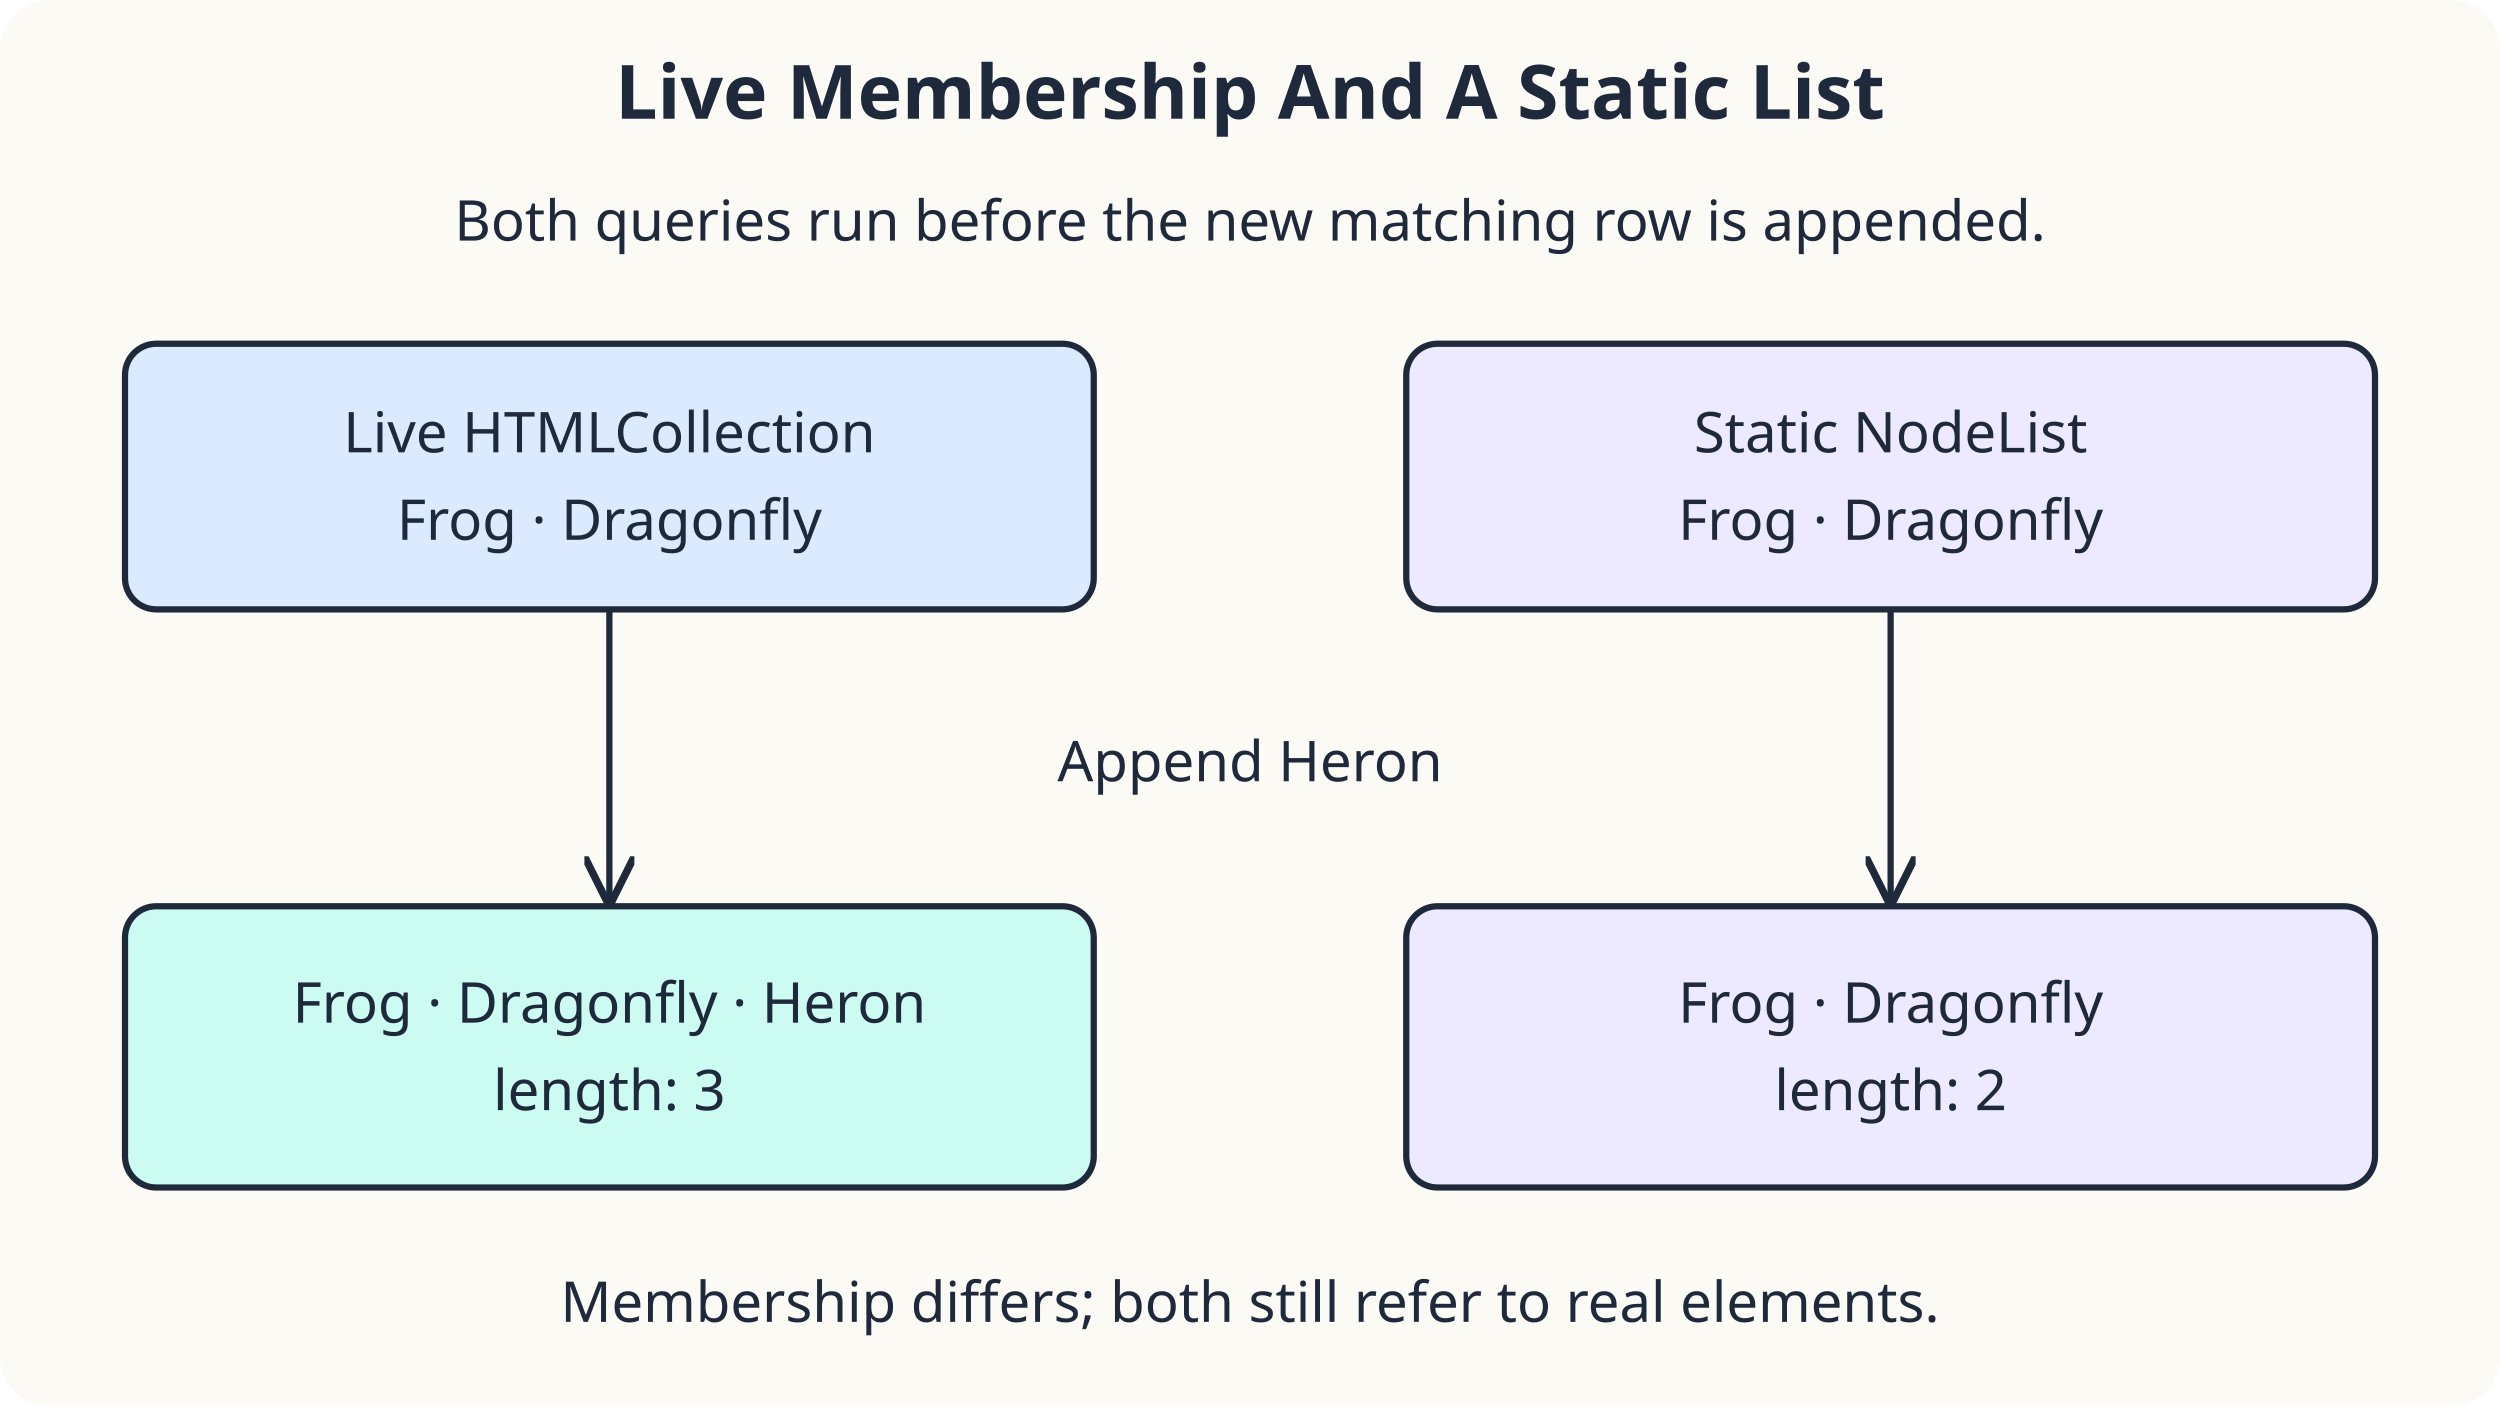
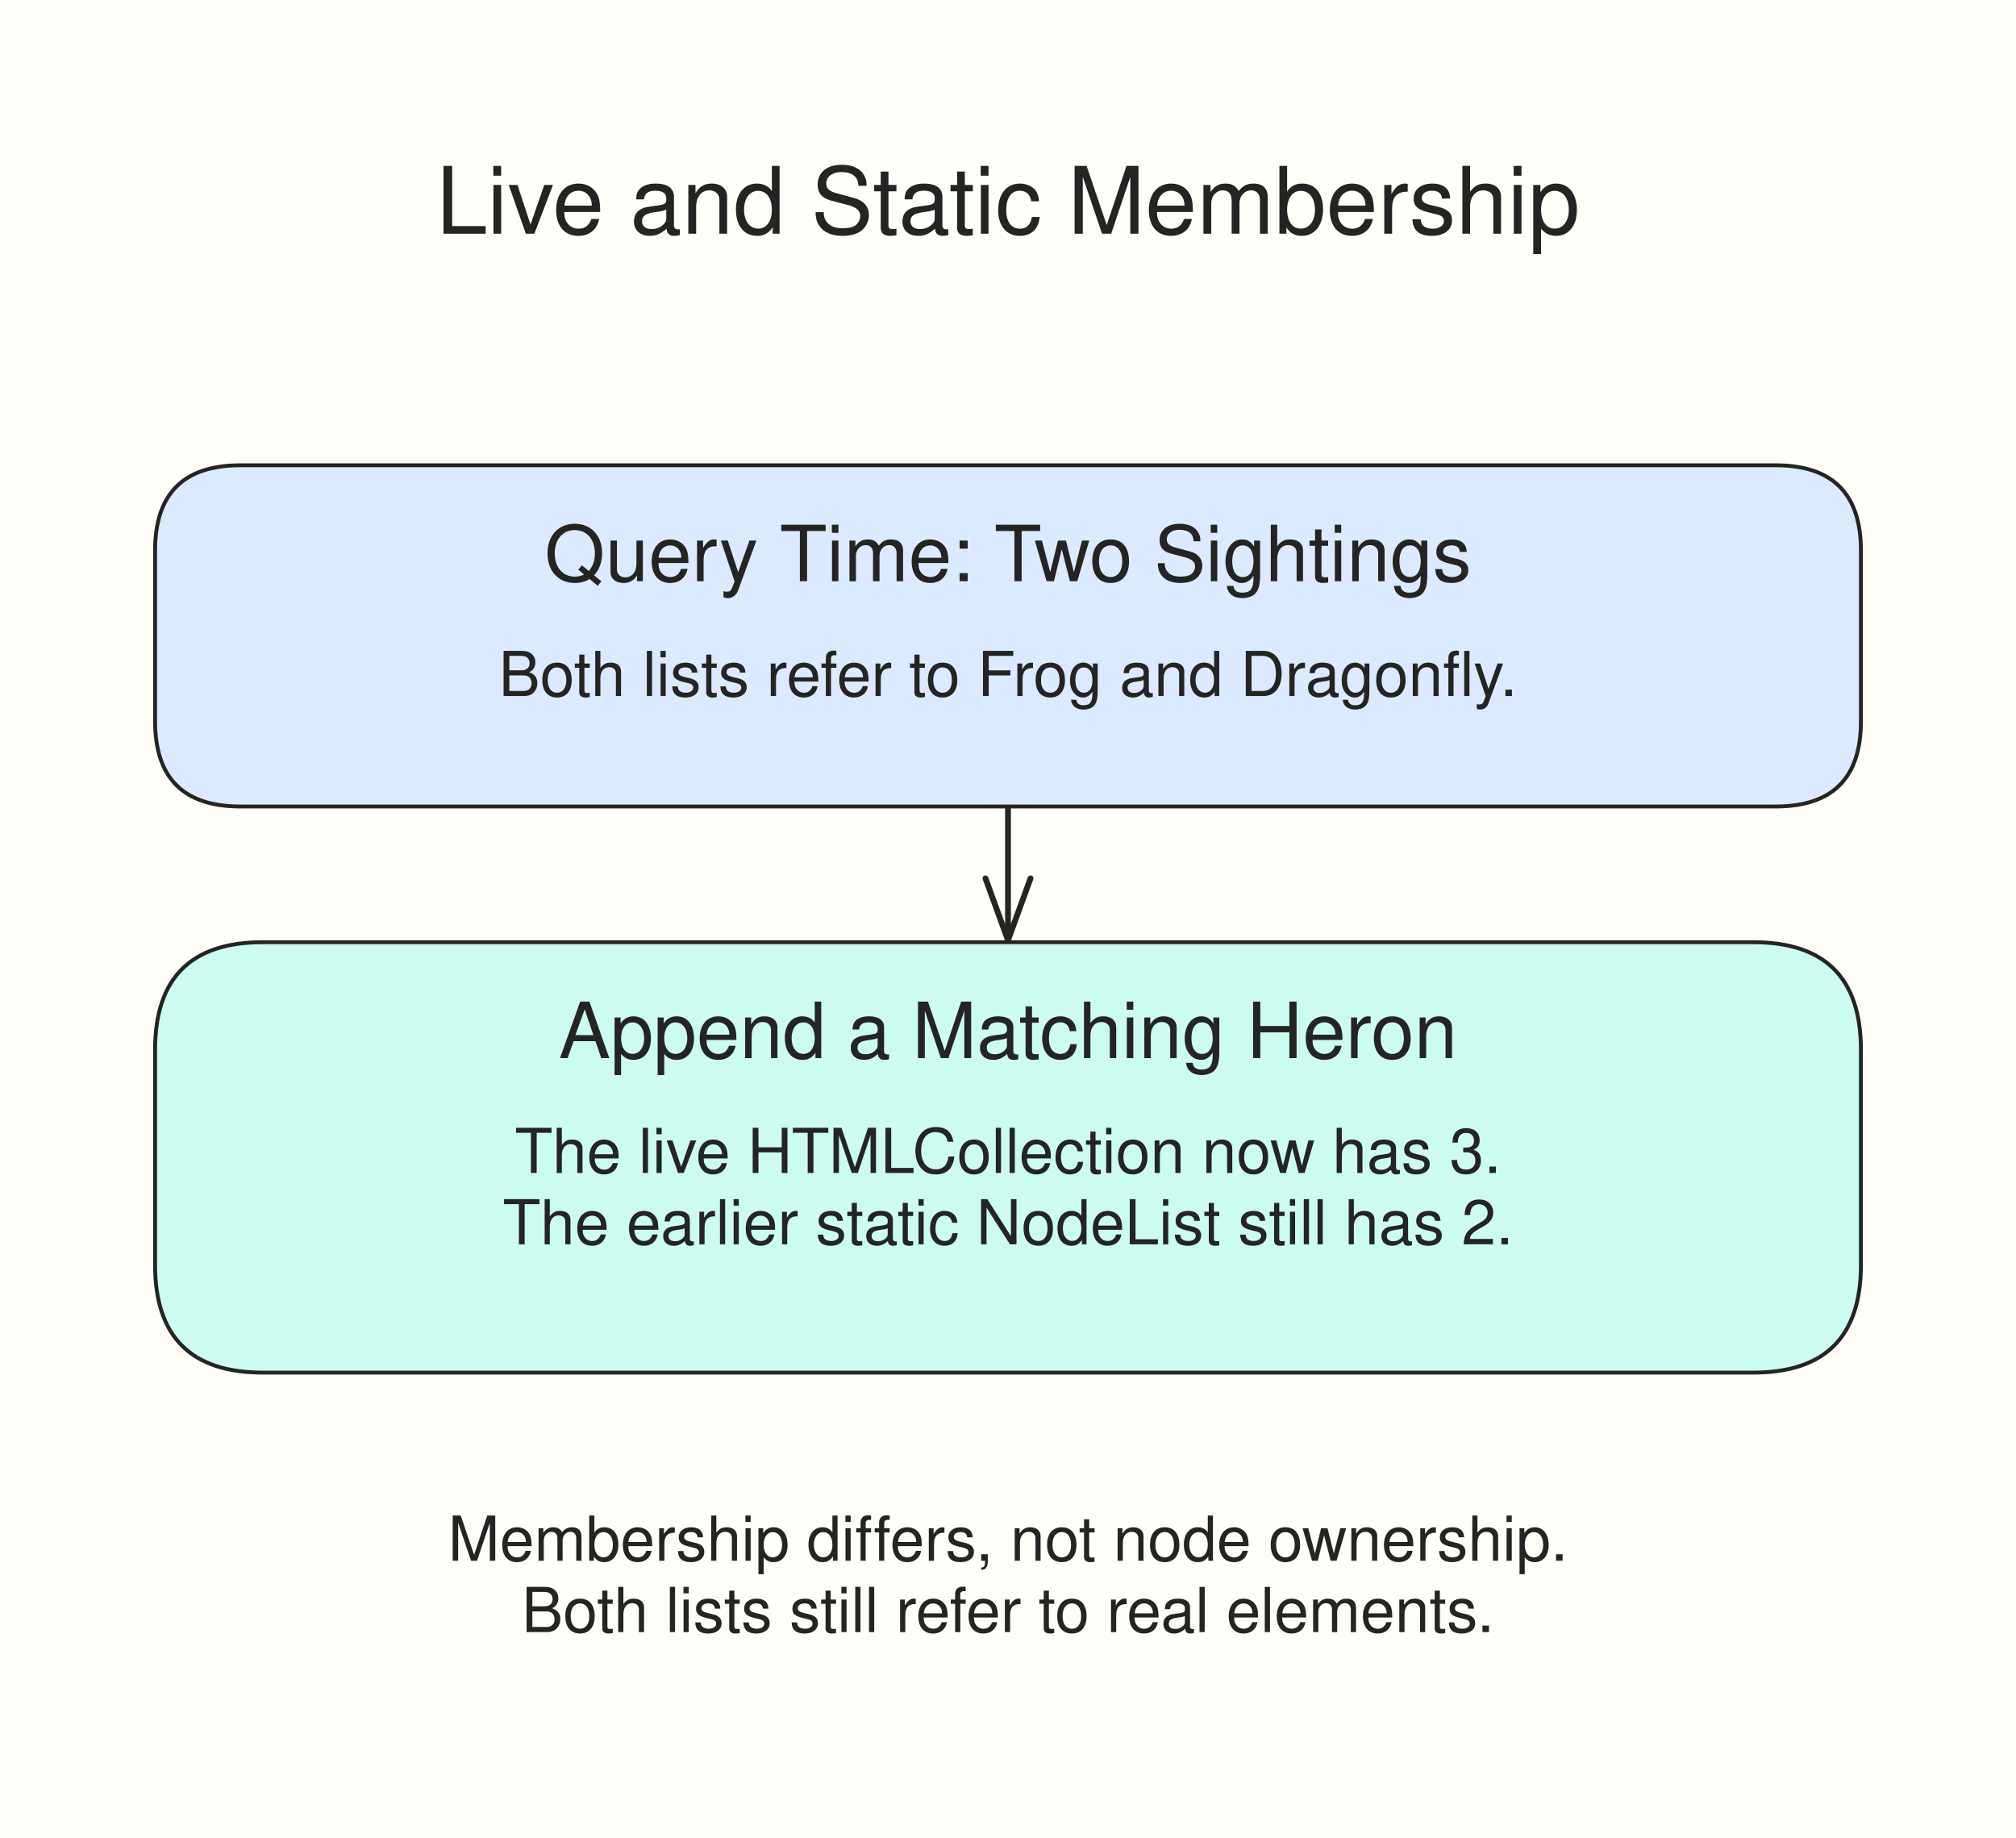
- <svg xmlns="http://www.w3.org/2000/svg" width="800" height="450" viewBox="0 0 800 450" role="img" aria-labelledby="title desc">
+ <svg xmlns="http://www.w3.org/2000/svg" version="1.1" viewBox="0 0 520 474" width="520" height="474" role="img" aria-labelledby="figure-title figure-desc">
  <defs>
-     <marker id="arrow" viewBox="0 0 10 10" refX="10" refY="5" markerWidth="8" markerHeight="8" orient="auto-start-reverse">
-       <path d="M0 0 L10 5 L0 10" fill="none" stroke="#1e293b" stroke-width="1.5" />
-     </marker>
+     <style class="style-fonts">
+       </style>
  </defs>
-   <rect width="800" height="450" rx="16" fill="#fcfaf5" />
-   <g font-family="system-ui, sans-serif" fill="#1e293b" text-anchor="middle">
-     <text x="400.0" y="38" font-size="24" font-weight="700">Live Membership And A Static List</text>
-     <text x="400" y="77" font-size="18">Both queries run before the new matching row is appended.</text>
-     <rect x="40" y="110" width="310" height="85" rx="10" fill="#dbeafe" stroke="#1e293b" stroke-width="2" />
-     <text x="195.0" y="138.5" dominant-baseline="middle" font-size="18">Live HTMLCollection</text>
-     <text x="195.0" y="166.5" dominant-baseline="middle" font-size="18">Frog · Dragonfly</text>
-     <rect x="450" y="110" width="310" height="85" rx="10" fill="#ede9fe" stroke="#1e293b" stroke-width="2" />
-     <text x="605.0" y="138.5" dominant-baseline="middle" font-size="18">Static NodeList</text>
-     <text x="605.0" y="166.5" dominant-baseline="middle" font-size="18">Frog · Dragonfly</text>
-     <path d="M195 195 L195 290" fill="none" stroke="#1e293b" stroke-width="2" marker-end="url(#arrow)" />
-     <path d="M605 195 L605 290" fill="none" stroke="#1e293b" stroke-width="2" marker-end="url(#arrow)" />
-     <text x="400" y="250" font-size="18">Append Heron</text>
-     <rect x="40" y="290" width="310" height="90" rx="10" fill="#ccfbf1" stroke="#1e293b" stroke-width="2" />
-     <text x="195.0" y="321.0" dominant-baseline="middle" font-size="18">Frog · Dragonfly · Heron</text>
-     <text x="195.0" y="349.0" dominant-baseline="middle" font-size="18">length: 3</text>
-     <rect x="450" y="290" width="310" height="90" rx="10" fill="#ede9fe" stroke="#1e293b" stroke-width="2" />
-     <text x="605.0" y="321.0" dominant-baseline="middle" font-size="18">Frog · Dragonfly</text>
-     <text x="605.0" y="349.0" dominant-baseline="middle" font-size="18">length: 2</text>
-     <text x="400" y="423" font-size="18">Membership differs; both still refer to real elements.</text>
+   <rect x="0" y="0" width="520" height="474" fill="#fffdf7" />
+   <g transform="translate(111.9277 40) rotate(0 148.0723 13.8)">
+     <text x="148.072" y="20.28" font-family="Helvetica, Segoe UI Emoji" font-size="24px" fill="#242424" text-anchor="middle" style="white-space: pre;" direction="ltr" dominant-baseline="alphabetic">Live and Static Membership</text>
+   </g>
+   <g stroke-linecap="round" transform="translate(40 120) rotate(0 220 44)">
+     <path d="M22 0 C152.71 0, 283.42 0, 418 0 C432.67 0, 440 7.33, 440 22 C440 31.79, 440 41.57, 440 66 C440 80.67, 432.67 88, 418 88 C303.79 88, 189.57 88, 22 88 C7.33 88, 0 80.67, 0 66 C0 49.15, 0 32.3, 0 22 C0 7.33, 7.33 0, 22 0" stroke="none" stroke-width="0" fill="#dbeafe" />
+     <path d="M22 0 C157.55 0, 293.11 0, 418 0 M22 0 C123.16 0, 224.32 0, 418 0 M418 0 C432.67 0, 440 7.33, 440 22 M418 0 C432.67 0, 440 7.33, 440 22 M440 22 C440 32.36, 440 42.71, 440 66 M440 22 C440 31.72, 440 41.44, 440 66 M440 66 C440 80.67, 432.67 88, 418 88 M440 66 C440 80.67, 432.67 88, 418 88 M418 88 C262.92 88, 107.84 88, 22 88 M418 88 C322.15 88, 226.31 88, 22 88 M22 88 C7.33 88, 0 80.67, 0 66 M22 88 C7.33 88, 0 80.67, 0 66 M0 66 C0 53.23, 0 40.45, 0 22 M0 66 C0 51.25, 0 36.5, 0 22 M0 22 C0 7.33, 7.33 0, 22 0 M0 22 C0 7.33, 7.33 0, 22 0" stroke="#242424" stroke-width="1" fill="none" />
+   </g>
+   <g transform="translate(140.3174 133) rotate(0 119.6826 11.5)">
+     <text x="119.683" y="16.9" font-family="Helvetica, Segoe UI Emoji" font-size="20px" fill="#242424" text-anchor="middle" style="white-space: pre;" direction="ltr" dominant-baseline="alphabetic">Query Time: Two Sightings</text>
+   </g>
+   <g transform="translate(127.6406 166) rotate(0 132.3594 9.2)">
+     <text x="132.359" y="13.52" font-family="Helvetica, Segoe UI Emoji" font-size="16px" fill="#242424" text-anchor="middle" style="white-space: pre;" direction="ltr" dominant-baseline="alphabetic">Both lists refer to Frog and Dragonfly.</text>
+   </g>
+   <g stroke-linecap="round" transform="translate(40 243) rotate(0 220 55.5)">
+     <path d="M27.75 0 C177.85 0, 327.96 0, 412.25 0 C430.75 0, 440 9.25, 440 27.75 C440 39.34, 440 50.92, 440 83.25 C440 101.75, 430.75 111, 412.25 111 C276.35 111, 140.46 111, 27.75 111 C9.25 111, 0 101.75, 0 83.25 C0 70.5, 0 57.75, 0 27.75 C0 9.25, 9.25 0, 27.75 0" stroke="none" stroke-width="0" fill="#ccfbf1" />
+     <path d="M27.75 0 C107.47 0, 187.2 0, 412.25 0 M27.75 0 C161.65 0, 295.55 0, 412.25 0 M412.25 0 C430.75 0, 440 9.25, 440 27.75 M412.25 0 C430.75 0, 440 9.25, 440 27.75 M440 27.75 C440 49.93, 440 72.12, 440 83.25 M440 27.75 C440 47.39, 440 67.02, 440 83.25 M440 83.25 C440 101.75, 430.75 111, 412.25 111 M440 83.25 C440 101.75, 430.75 111, 412.25 111 M412.25 111 C294.75 111, 177.26 111, 27.75 111 M412.25 111 C318.72 111, 225.19 111, 27.75 111 M27.75 111 C9.25 111, 0 101.75, 0 83.25 M27.75 111 C9.25 111, 0 101.75, 0 83.25 M0 83.25 C0 69.63, 0 56.01, 0 27.75 M0 83.25 C0 64.18, 0 45.11, 0 27.75 M0 27.75 C0 9.25, 9.25 0, 27.75 0 M0 27.75 C0 9.25, 9.25 0, 27.75 0" stroke="#242424" stroke-width="1" fill="none" />
+   </g>
+   <g transform="translate(143.8135 256) rotate(0 116.1865 11.5)">
+     <text x="116.187" y="16.9" font-family="Helvetica, Segoe UI Emoji" font-size="20px" fill="#242424" text-anchor="middle" style="white-space: pre;" direction="ltr" dominant-baseline="alphabetic">Append a Matching Heron</text>
+   </g>
+   <g transform="translate(129.2773 289) rotate(0 130.7227 18.4)">
+     <text x="130.723" y="13.52" font-family="Helvetica, Segoe UI Emoji" font-size="16px" fill="#242424" text-anchor="middle" style="white-space: pre;" direction="ltr" dominant-baseline="alphabetic">The live HTMLCollection now has 3.</text>
+     <text x="130.723" y="31.92" font-family="Helvetica, Segoe UI Emoji" font-size="16px" fill="#242424" text-anchor="middle" style="white-space: pre;" direction="ltr" dominant-baseline="alphabetic">The earlier static NodeList still has 2.</text>
+   </g>
+   <g stroke-linecap="round">
+     <g transform="translate(260 208.5) rotate(0 0 17)">
+       <path d="M0 0 C0 10.37, 0 20.74, 0 34 M0 0 C0 7.28, 0 14.55, 0 34" stroke="#242424" stroke-width="1.5" fill="none" />
+     </g>
+     <g transform="translate(260 208.5) rotate(0 0 17)">
+       <path d="M-5.81 18.03 C-4.04 22.9, -2.27 27.77, 0 34 M-5.81 18.03 C-4.57 21.44, -3.33 24.86, 0 34" stroke="#242424" stroke-width="1.5" fill="none" />
+     </g>
+     <g transform="translate(260 208.5) rotate(0 0 17)">
+       <path d="M5.81 18.03 C4.04 22.9, 2.27 27.77, 0 34 M5.81 18.03 C4.57 21.44, 3.33 24.86, 0 34" stroke="#242424" stroke-width="1.5" fill="none" />
+     </g>
+   </g>
+   <mask />
+   <g transform="translate(115.6211 389) rotate(0 144.3789 18.4)">
+     <text x="144.379" y="13.52" font-family="Helvetica, Segoe UI Emoji" font-size="16px" fill="#242424" text-anchor="middle" style="white-space: pre;" direction="ltr" dominant-baseline="alphabetic">Membership differs, not node ownership.</text>
+     <text x="144.379" y="31.92" font-family="Helvetica, Segoe UI Emoji" font-size="16px" fill="#242424" text-anchor="middle" style="white-space: pre;" direction="ltr" dominant-baseline="alphabetic">Both lists still refer to real elements.</text>
+   </g>
+   <g stroke-linecap="round" transform="translate(20 20) rotate(0 240 217)">
+     <path d="M32 0 C150.36 0, 268.73 0, 448 0 M32 0 C178.96 0, 325.92 0, 448 0 M448 0 C469.33 0, 480 10.67, 480 32 M448 0 C469.33 0, 480 10.67, 480 32 M480 32 C480 157.71, 480 283.41, 480 402 M480 32 C480 152.88, 480 273.76, 480 402 M480 402 C480 423.33, 469.33 434, 448 434 M480 402 C480 423.33, 469.33 434, 448 434 M448 434 C355.47 434, 262.93 434, 32 434 M448 434 C334.6 434, 221.21 434, 32 434 M32 434 C10.67 434, 0 423.33, 0 402 M32 434 C10.67 434, 0 423.33, 0 402 M0 402 C0 290.53, 0 179.06, 0 32 M0 402 C0 258.97, 0 115.95, 0 32 M0 32 C0 10.67, 10.67 0, 32 0 M0 32 C0 10.67, 10.67 0, 32 0" stroke="transparent" stroke-width="2" fill="none" />
  </g>
</svg>
